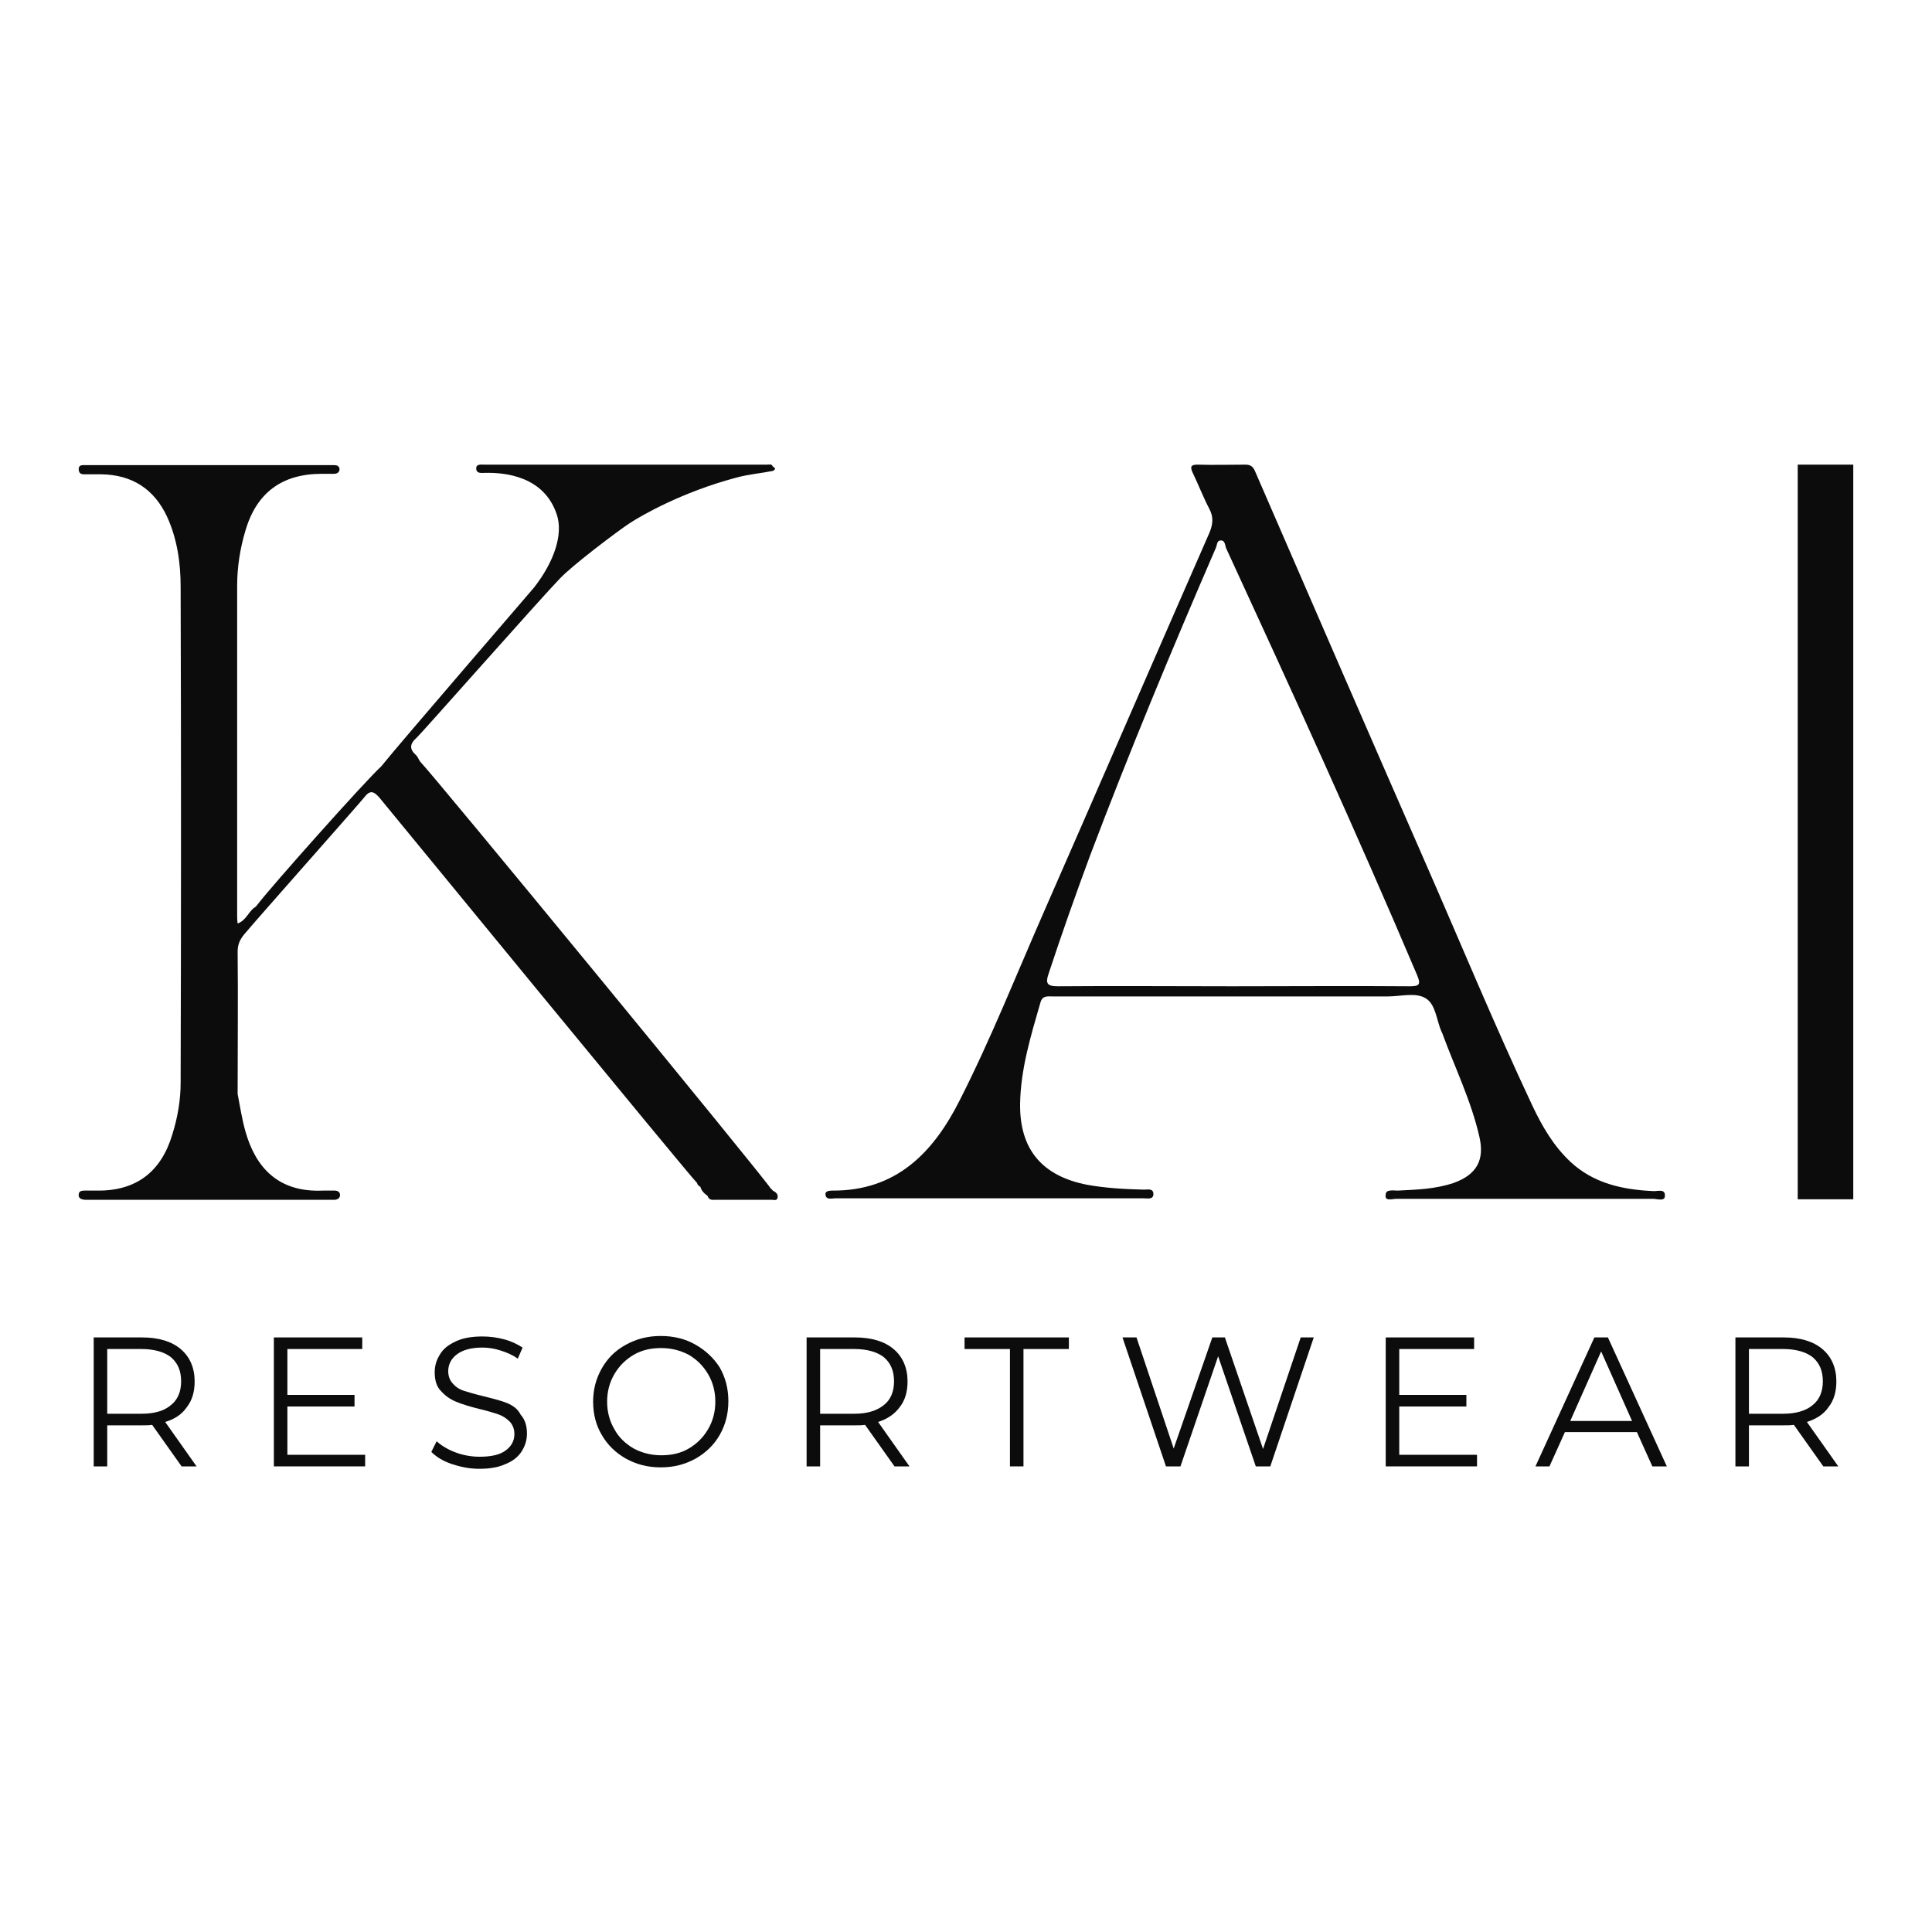
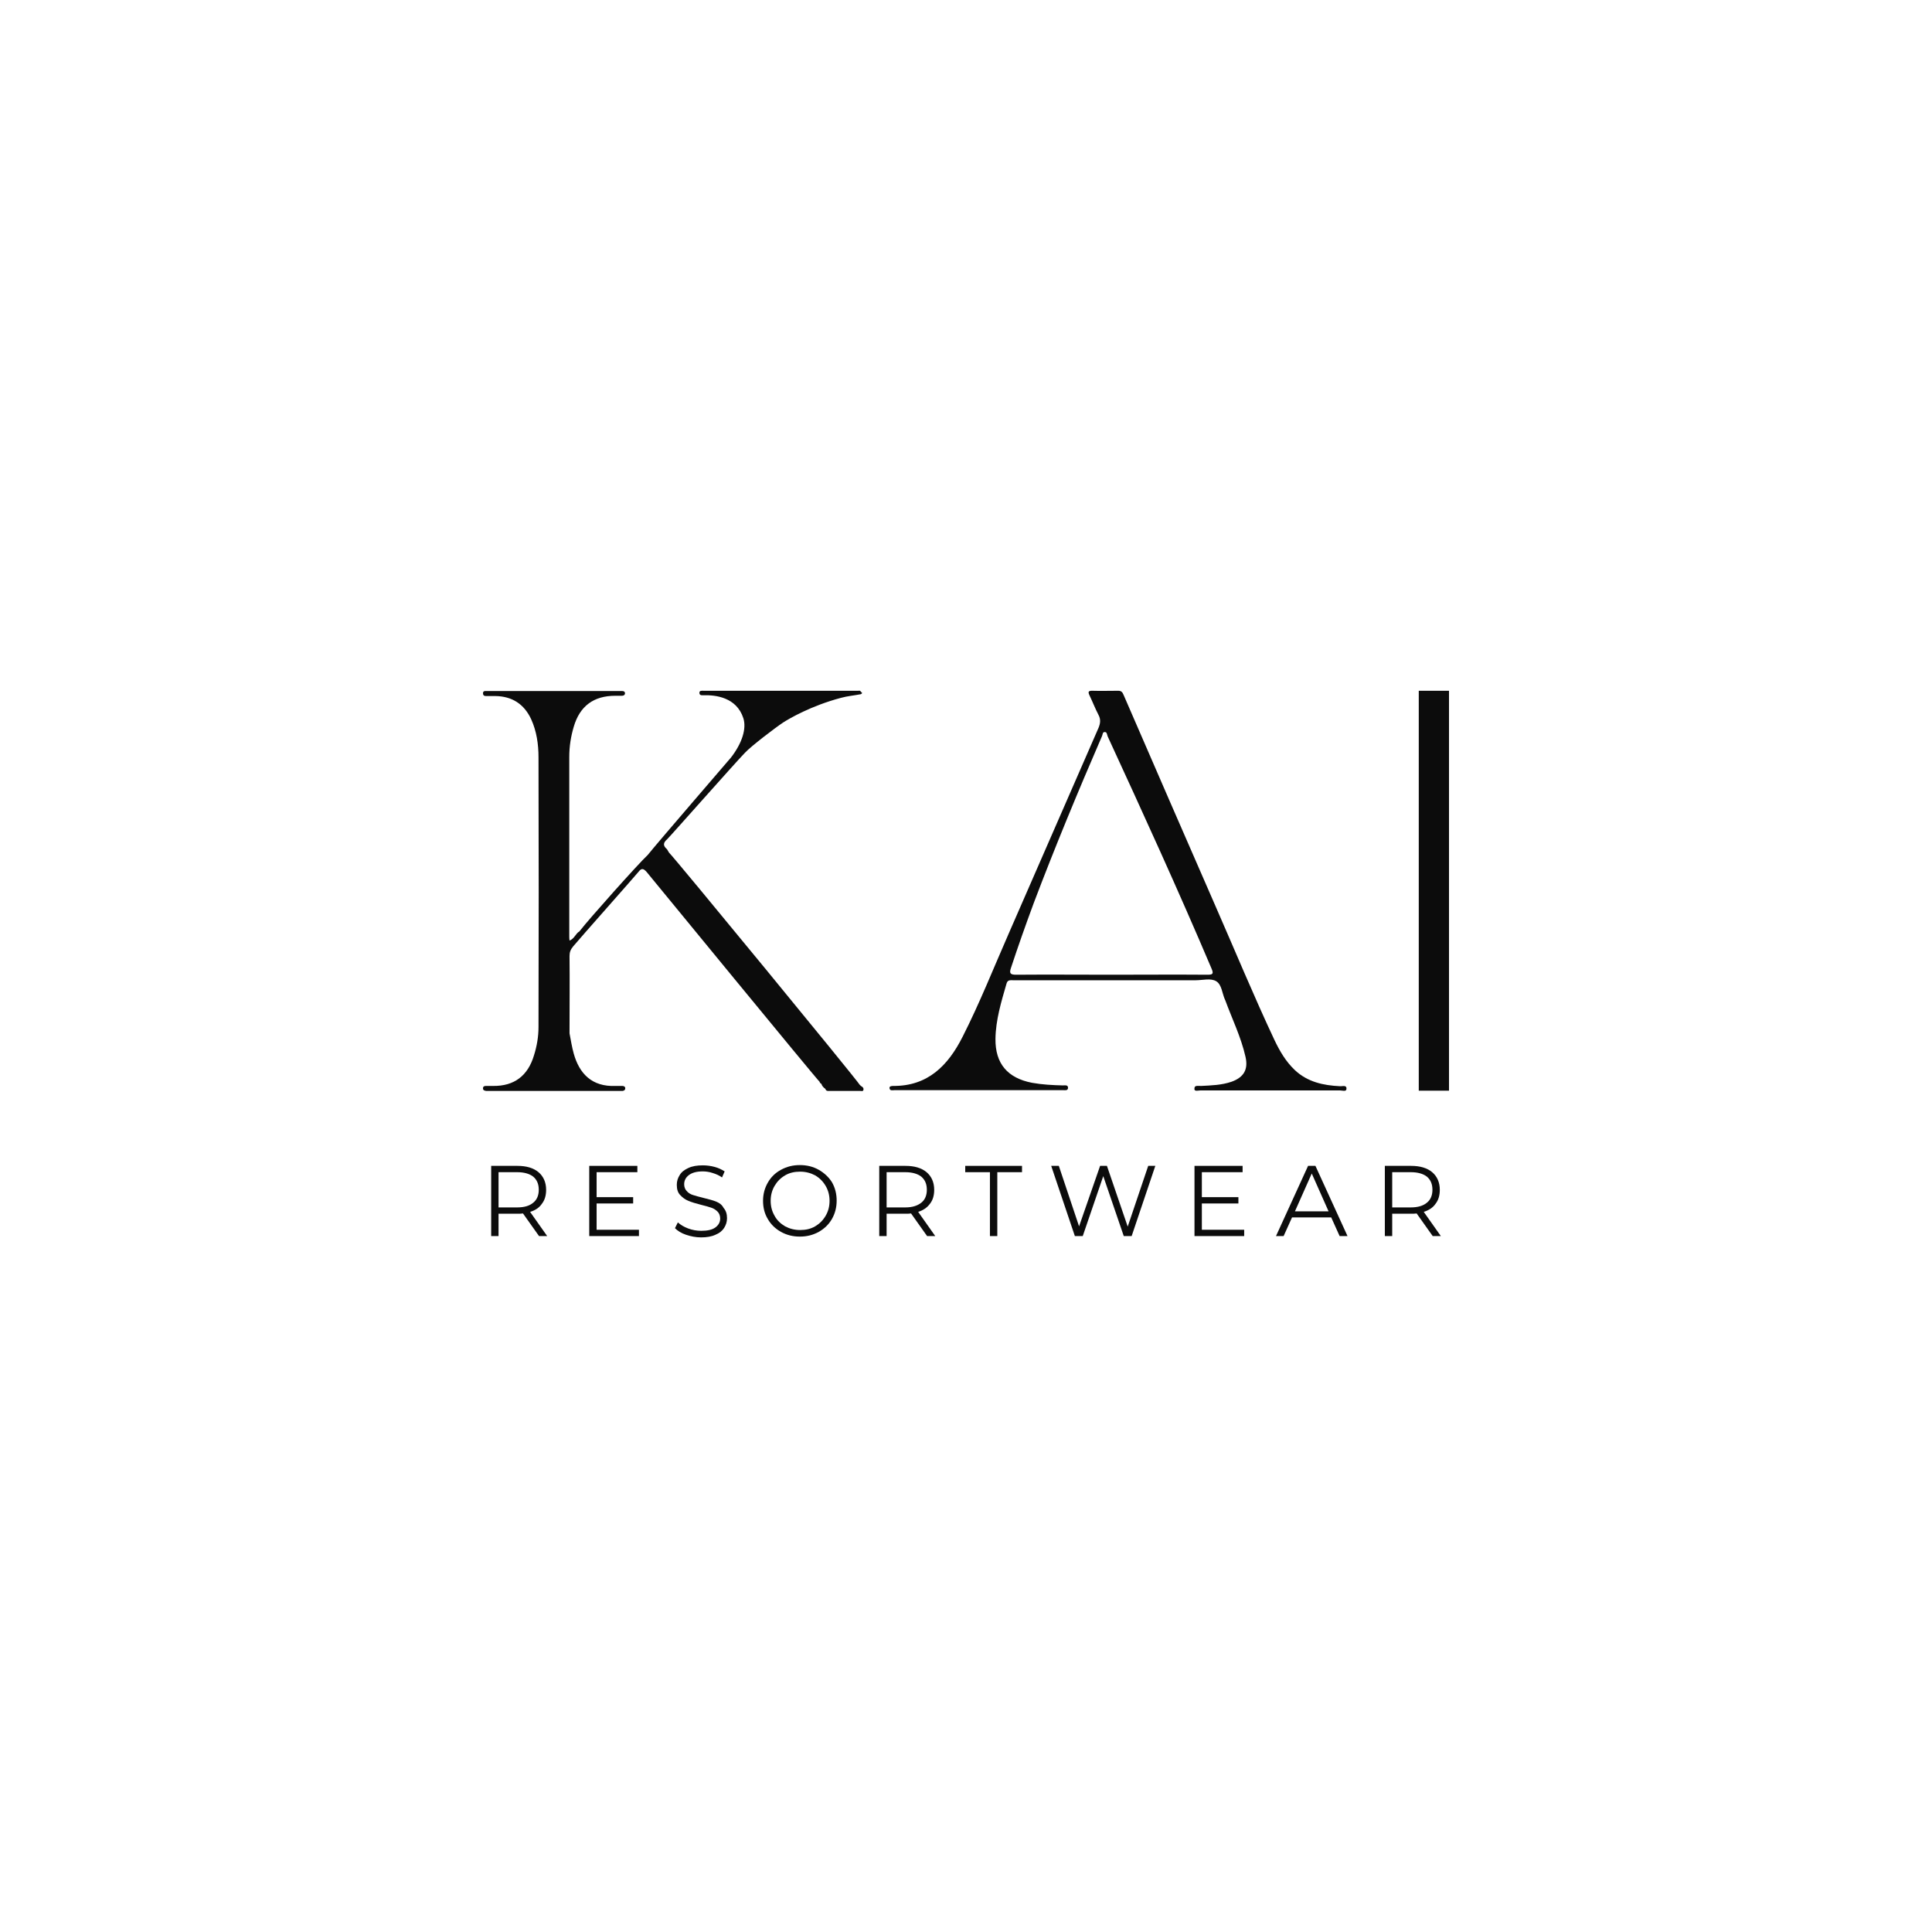
- <svg xmlns="http://www.w3.org/2000/svg" version="1.1" id="Layer_1" x="0px" y="0px" viewBox="0 0 400 400" style="enable-background:new 0 0 400 400;" xml:space="preserve">
-   <style type="text/css">
- 	.st0{fill:#0C0C0C;}
- </style>
-   <g>
-     <path class="st0" d="M38.7,291.3c1.1-1.4,1.6-3.2,1.6-5.3c0-2.8-1-5.1-2.9-6.7c-1.9-1.6-4.6-2.4-8-2.4h-10v26.7h2.8v-8.5h7.2   c0.7,0,1.5,0,2.1-0.1l6.1,8.6h3.1l-6.5-9.2C36.2,293.8,37.7,292.8,38.7,291.3z M29.3,292.7h-7.1v-13.4h7.1c2.6,0,4.7,0.6,6.1,1.7   c1.4,1.2,2.1,2.8,2.1,5c0,2.1-0.7,3.8-2.1,4.9C34,292.1,32,292.7,29.3,292.7z" />
-     <polygon class="st0" points="59.5,291.2 73.4,291.2 73.4,288.8 59.5,288.8 59.5,279.3 75,279.3 75,276.9 56.7,276.9 56.7,303.6    75.6,303.6 75.6,301.2 59.5,301.2  " />
-     <path class="st0" d="M105,290.5c-1.2-0.5-2.8-0.9-4.8-1.4c-1.7-0.4-3-0.8-4-1.1c-1-0.3-1.8-0.8-2.4-1.5c-0.6-0.6-1-1.5-1-2.6   c0-1.4,0.6-2.6,1.8-3.5c1.2-0.9,2.9-1.4,5.3-1.4c1.2,0,2.5,0.2,3.7,0.6c1.3,0.4,2.5,0.9,3.6,1.7l1-2.3c-1.1-0.7-2.3-1.3-3.8-1.7   c-1.5-0.4-3-0.6-4.5-0.6c-2.2,0-4,0.3-5.5,1c-1.5,0.7-2.6,1.5-3.3,2.7c-0.7,1.1-1.1,2.3-1.1,3.7c0,1.7,0.4,3,1.3,3.9   c0.9,1,1.9,1.7,3.1,2.2c1.2,0.5,2.8,1,4.8,1.5c1.7,0.4,3,0.8,3.9,1.1c0.9,0.3,1.7,0.8,2.4,1.5c0.6,0.6,1,1.5,1,2.6   c0,1.4-0.6,2.5-1.8,3.4c-1.2,0.9-3,1.3-5.4,1.3c-1.7,0-3.4-0.3-5-0.9c-1.6-0.6-2.9-1.4-3.9-2.3l-1.1,2.2c1,1,2.4,1.9,4.2,2.5   c1.8,0.6,3.7,1,5.7,1c2.2,0,4-0.3,5.5-1c1.5-0.6,2.6-1.5,3.3-2.6c0.7-1.1,1.1-2.3,1.1-3.7c0-1.6-0.4-2.9-1.3-3.9   C107.2,291.7,106.2,291,105,290.5z" />
-     <path class="st0" d="M144,278.4c-2.1-1.2-4.5-1.8-7.2-1.8s-5,0.6-7.2,1.8c-2.2,1.2-3.8,2.8-5,4.9c-1.2,2.1-1.8,4.4-1.8,6.9   c0,2.6,0.6,4.9,1.8,6.9c1.2,2.1,2.9,3.7,5,4.9c2.2,1.2,4.5,1.8,7.2,1.8s5-0.6,7.2-1.8c2.1-1.2,3.8-2.8,5-4.9c1.2-2.1,1.8-4.4,1.8-7   c0-2.6-0.6-4.9-1.8-7C147.8,281.2,146.1,279.6,144,278.4z M146.6,295.9c-1,1.7-2.3,3-4,4c-1.7,1-3.6,1.4-5.7,1.4   c-2.1,0-4-0.5-5.7-1.4c-1.7-1-3.1-2.3-4-4c-1-1.7-1.5-3.6-1.5-5.7c0-2.1,0.5-4,1.5-5.7c1-1.7,2.3-3,4-4c1.7-1,3.6-1.4,5.7-1.4   c2.1,0,4,0.5,5.7,1.4c1.7,1,3,2.3,4,4c1,1.7,1.5,3.6,1.5,5.7C148.1,292.3,147.6,294.2,146.6,295.9z" />
-     <path class="st0" d="M186.3,291.3c1.1-1.4,1.6-3.2,1.6-5.3c0-2.8-1-5.1-2.9-6.7c-1.9-1.6-4.6-2.4-8-2.4h-10v26.7h2.8v-8.5h7.2   c0.7,0,1.5,0,2.1-0.1l6.1,8.6h3.1l-6.5-9.2C183.7,293.8,185.2,292.8,186.3,291.3z M176.9,292.7h-7.1v-13.4h7.1   c2.6,0,4.7,0.6,6.1,1.7c1.4,1.2,2.1,2.8,2.1,5c0,2.1-0.7,3.8-2.1,4.9C181.5,292.1,179.5,292.7,176.9,292.7z" />
-     <polygon class="st0" points="199.7,279.3 209.1,279.3 209.1,303.6 211.9,303.6 211.9,279.3 221.3,279.3 221.3,276.9 199.7,276.9     " />
-     <polygon class="st0" points="261.5,300 253.6,276.9 251,276.9 243,299.9 235.3,276.9 232.4,276.9 241.4,303.6 244.4,303.6    252.2,280.8 260,303.6 263,303.6 272,276.9 269.3,276.9  " />
-     <polygon class="st0" points="289.7,291.2 303.6,291.2 303.6,288.8 289.7,288.8 289.7,279.3 305.2,279.3 305.2,276.9 286.9,276.9    286.9,303.6 305.8,303.6 305.8,301.2 289.7,301.2  " />
-     <path class="st0" d="M330.1,276.9l-12.2,26.7h2.9l3.2-7.1h14.9l3.2,7.1h3l-12.2-26.7H330.1z M325.1,294.2l6.4-14.4l6.4,14.4H325.1z   " />
-     <path class="st0" d="M378.6,291.3c1.1-1.4,1.6-3.2,1.6-5.3c0-2.8-1-5.1-2.9-6.7c-1.9-1.6-4.6-2.4-8-2.4h-10v26.7h2.8v-8.5h7.2   c0.7,0,1.5,0,2.1-0.1l6.1,8.6h3.1l-6.5-9.2C376,293.8,377.6,292.8,378.6,291.3z M369.2,292.7h-7.1v-13.4h7.1c2.6,0,4.7,0.6,6.1,1.7   c1.4,1.2,2.1,2.8,2.1,5c0,2.1-0.7,3.8-2.1,4.9C373.9,292.1,371.8,292.7,369.2,292.7z" />
-     <path class="st0" d="M289.2,248.2c17.7,0,35.3,0,53,0c0.9,0,2.5,0.6,2.5-0.6c0.1-1.6-1.6-0.9-2.5-1c-6.3-0.3-12.3-1.6-17.1-6.1   c-3.5-3.3-5.8-7.3-7.8-11.5c-7.9-16.8-15-34-22.5-51.1c-11.7-26.7-23.3-53.5-34.9-80.2c-0.4-1-0.9-1.5-2-1.5c-3.3,0-6.6,0.1-10,0   c-1.4,0-1.5,0.5-1,1.6c1.2,2.5,2.2,5.1,3.5,7.6c0.9,1.7,0.7,3.2,0,4.9c-11.4,26-22.7,52.1-34.1,78.1c-5.8,13.2-11.1,26.6-17.6,39.4   c-5.5,10.9-13.2,18.8-26.4,18.7c-0.6,0-1.5,0.1-1.4,0.8c0.1,1.2,1.3,0.8,2,0.8c21.3,0,42.6,0,63.9,0c0.8,0,2,0.3,2-0.9   c0-1.2-1.2-0.9-2-0.9c-3.9-0.1-7.8-0.3-11.7-1c-9.3-1.8-14-7.3-13.9-16.7c0.1-7.2,2.2-14.1,4.2-21c0.4-1.5,1.4-1.3,2.5-1.3   c12.6,0,25.2,0,37.8,0c10.6,0,21.1,0,31.7,0c2.6,0,5.7-0.9,7.8,0.4c2.1,1.3,2.2,4.6,3.3,7c0,0.1,0.1,0.1,0.1,0.2   c2.6,7.1,6,14,7.7,21.5c1.1,4.8-0.6,7.8-5.3,9.5c-3.8,1.3-7.7,1.4-11.6,1.6c-0.9,0-2.5-0.3-2.5,0.8   C286.6,248.8,288.2,248.2,289.2,248.2z M291.9,204.2c-12.2-0.1-24.5,0-36.7,0c-12.1,0-24.2-0.1-36.2,0c-2.2,0-2.6-0.6-1.9-2.6   c2.7-8.2,5.6-16.4,8.6-24.5c8.1-21.4,16.9-42.6,26-63.6c0.3-0.6,0.2-1.6,1-1.6c1-0.1,0.9,1.1,1.2,1.7   c13.5,29.3,26.9,58.6,39.5,88.3C294.2,203.8,293.9,204.2,291.9,204.2z" />
-     <path class="st0" d="M160,246.5c-0.1-0.1-0.2-0.3-0.4-0.4c-1.7-2.7-70.4-86.3-72.6-88.4c-0.3-0.4-0.5-1-0.8-1.3   c-1.5-1.3-1.4-2.4,0.1-3.7c0.9-0.8,25.8-29,29.6-32.9c2.4-2.6,11.9-9.8,14.5-11.5c2.3-1.5,10.7-6.4,22-9.4c2.5-0.7,5.1-0.9,7.6-1.4   l0,0c0.6-0.3,0.6-0.6,0-0.9c-0.2-0.6-0.7-0.4-1.1-0.4c-19.5,0-39,0-58.6,0c-0.7,0-1.8-0.2-1.7,0.9c0.1,1,1.1,0.8,1.8,0.8   c4.2-0.1,12.3,0.7,14.9,8.7c1.3,4-0.5,9.6-4.7,15c-0.3,0.4-27.6,32-31.7,37.1c-3.3,3-22.9,25-25.6,28.6c-0.1,0.1-0.2,0.2-0.3,0.4   c-1.5,0.8-1.9,2.8-3.8,3.5c-0.1-0.7-0.1-1.2-0.1-1.7c0-22.7,0-45.4,0-68.2c0-3.9,0.6-7.7,1.7-11.4c2.3-7.9,7.6-11.8,15.8-11.8   c0.8,0,1.7,0,2.5,0c0.7,0,1.2-0.3,1.2-1c-0.1-0.7-0.6-0.8-1.2-0.8c-0.4,0-0.8,0-1.1,0c-16.5,0-32.9,0-49.4,0c-0.3,0-0.6,0-0.9,0   c-0.7,0-1.5-0.1-1.4,1c0.1,1,0.9,0.9,1.5,0.9c1.1,0,2.1,0,3.2,0c6.3,0.1,10.9,3,13.6,8.8c2.1,4.6,2.8,9.6,2.8,14.5   c0.1,34.2,0.1,68.4,0,102.6c0,3.6-0.6,7.2-1.7,10.7c-2.3,7.8-7.5,11.8-15.6,11.7c-0.9,0-1.8,0-2.7,0c-0.6,0-1.1,0.2-1.1,0.8   c-0.1,0.8,0.5,1,1.2,1.1c0.5,0,0.9,0,1.4,0c16.3,0,32.6,0,48.9,0c0.5,0,1.1,0,1.6,0c0.6-0.1,1-0.4,1-1c0-0.6-0.5-0.9-1.1-0.9   c-0.8,0-1.7,0-2.5,0c-9.2,0.4-13.9-4.8-16-12.3c-0.7-2.5-1.1-5.1-1.6-7.7c0-0.2,0-0.4,0-0.6c0-9.6,0.1-19.2,0-28.8   c0-1.5,0.4-2.5,1.4-3.7c2.4-2.9,23.7-26.9,24.8-28.3c1.2-1.6,2-1.3,3.2,0.1c2.4,2.9,64.2,78.3,65.7,79.7c0.1,0.4,0.4,0.7,0.7,0.8   c0.2,0.8,0.8,1.4,1.5,1.9c0.3,1,1.1,0.8,1.8,0.8c3.8,0,7.6,0,11.4,0c0.5,0,1.2,0.3,1.3-0.5C161.1,247.2,160.6,246.8,160,246.5z" />
-     <rect x="372.2" y="96.2" class="st0" width="11.5" height="152.1" />
-   </g>
+ <svg xmlns="http://www.w3.org/2000/svg" width="400" height="400" viewBox="0 0 400 400" fill="none">
+   <path d="M112.199 249.22C112.798 248.458 113.07 247.478 113.07 246.335C113.07 244.811 112.526 243.559 111.492 242.688C110.457 241.817 108.988 241.381 107.137 241.381H101.693V255.915H103.218V251.289H107.137C107.518 251.289 107.953 251.289 108.28 251.234L111.601 255.915H113.288L109.75 250.907C110.838 250.581 111.655 250.037 112.199 249.22ZM107.082 249.982H103.218V242.688H107.082C108.498 242.688 109.641 243.014 110.403 243.613C111.165 244.266 111.546 245.137 111.546 246.335C111.546 247.478 111.165 248.403 110.403 249.002C109.641 249.655 108.552 249.982 107.082 249.982Z" fill="#0C0C0C" />
+   <path d="M123.522 249.166H131.088V247.859H123.522V242.688H131.959V241.381H121.998V255.915H132.286V254.609H123.522V249.166Z" fill="#0C0C0C" />
+   <path d="M148.29 248.785C147.636 248.512 146.766 248.295 145.677 248.022C144.751 247.805 144.044 247.587 143.499 247.424C142.955 247.26 142.52 246.988 142.193 246.607C141.866 246.281 141.649 245.791 141.649 245.192C141.649 244.43 141.975 243.777 142.628 243.287C143.282 242.797 144.207 242.525 145.514 242.525C146.167 242.525 146.874 242.633 147.528 242.851C148.235 243.069 148.888 243.341 149.487 243.777L150.032 242.525C149.433 242.143 148.78 241.817 147.963 241.599C147.147 241.381 146.33 241.273 145.514 241.273C144.316 241.273 143.336 241.436 142.52 241.817C141.703 242.198 141.104 242.633 140.723 243.287C140.342 243.885 140.124 244.539 140.124 245.301C140.124 246.226 140.342 246.934 140.832 247.424C141.322 247.968 141.866 248.349 142.52 248.621C143.173 248.893 144.044 249.166 145.132 249.438C146.058 249.656 146.766 249.873 147.255 250.037C147.745 250.2 148.181 250.472 148.562 250.853C148.888 251.18 149.106 251.67 149.106 252.268C149.106 253.03 148.78 253.629 148.126 254.119C147.473 254.609 146.493 254.827 145.187 254.827C144.262 254.827 143.336 254.664 142.465 254.337C141.594 254.01 140.887 253.575 140.342 253.085L139.743 254.282C140.288 254.827 141.05 255.317 142.03 255.643C143.01 255.97 144.044 256.188 145.132 256.188C146.33 256.188 147.31 256.024 148.126 255.643C148.943 255.317 149.542 254.827 149.923 254.228C150.304 253.629 150.522 252.976 150.522 252.214C150.522 251.343 150.304 250.635 149.814 250.091C149.487 249.438 148.943 249.057 148.29 248.785Z" fill="#0C0C0C" />
+   <path d="M169.519 242.198C168.376 241.545 167.07 241.218 165.6 241.218C164.13 241.218 162.878 241.545 161.681 242.198C160.483 242.851 159.612 243.722 158.959 244.865C158.306 246.008 157.979 247.26 157.979 248.621C157.979 250.037 158.306 251.289 158.959 252.377C159.612 253.52 160.538 254.391 161.681 255.045C162.878 255.698 164.13 256.024 165.6 256.024C167.07 256.024 168.322 255.698 169.519 255.045C170.663 254.391 171.588 253.52 172.241 252.377C172.894 251.234 173.221 249.982 173.221 248.567C173.221 247.151 172.894 245.899 172.241 244.756C171.588 243.722 170.663 242.851 169.519 242.198ZM170.935 251.724C170.39 252.649 169.683 253.357 168.757 253.901C167.832 254.446 166.798 254.664 165.655 254.664C164.511 254.664 163.477 254.391 162.552 253.901C161.626 253.357 160.864 252.649 160.374 251.724C159.83 250.799 159.558 249.764 159.558 248.621C159.558 247.478 159.83 246.444 160.374 245.518C160.919 244.593 161.626 243.885 162.552 243.341C163.477 242.797 164.511 242.579 165.655 242.579C166.798 242.579 167.832 242.851 168.757 243.341C169.683 243.885 170.39 244.593 170.935 245.518C171.479 246.444 171.751 247.478 171.751 248.621C171.751 249.764 171.479 250.799 170.935 251.724Z" fill="#0C0C0C" />
+   <path d="M192.545 249.22C193.144 248.458 193.416 247.478 193.416 246.335C193.416 244.811 192.872 243.559 191.838 242.688C190.803 241.817 189.334 241.381 187.483 241.381H182.039V255.915H183.563V251.289H187.483C187.864 251.289 188.299 251.289 188.626 251.234L191.946 255.915H193.634L190.096 250.907C191.13 250.581 191.946 250.037 192.545 249.22ZM187.428 249.982H183.563V242.688H187.428C188.844 242.688 189.987 243.014 190.749 243.613C191.511 244.266 191.892 245.137 191.892 246.335C191.892 247.478 191.511 248.403 190.749 249.002C189.932 249.655 188.844 249.982 187.428 249.982Z" fill="#0C0C0C" />
+   <path d="M199.84 242.688H204.956V255.915H206.481V242.688H211.598V241.381H199.84V242.688Z" fill="#0C0C0C" />
+   <path d="M233.48 253.956L229.18 241.381H227.765L223.41 253.901L219.219 241.381H217.64L222.539 255.915H224.172L228.418 243.504L232.664 255.915H234.297L239.196 241.381H237.726L233.48 253.956Z" fill="#0C0C0C" />
+   <path d="M248.831 249.166H256.398V247.859H248.831V242.688H257.268V241.381H247.307V255.915H257.595V254.609H248.831V249.166Z" fill="#0C0C0C" />
+   <path d="M270.823 241.381L264.182 255.915H265.76L267.502 252.051H275.613L277.355 255.915H278.988L272.347 241.381H270.823ZM268.101 250.799L271.585 242.96L275.069 250.799H268.101Z" fill="#0C0C0C" />
+   <path d="M297.224 249.22C297.823 248.458 298.095 247.478 298.095 246.335C298.095 244.811 297.55 243.559 296.516 242.688C295.482 241.817 294.012 241.381 292.161 241.381H286.718V255.915H288.242V251.289H292.161C292.542 251.289 292.978 251.289 293.304 251.234L296.625 255.915H298.312L294.774 250.907C295.808 250.581 296.679 250.037 297.224 249.22ZM292.107 249.982H288.242V242.688H292.107C293.522 242.688 294.665 243.014 295.427 243.613C296.189 244.266 296.571 245.137 296.571 246.335C296.571 247.478 296.189 248.403 295.427 249.002C294.665 249.655 293.522 249.982 292.107 249.982Z" fill="#0C0C0C" />
+   <path d="M248.559 225.759C258.194 225.759 267.774 225.759 277.409 225.759C277.899 225.759 278.77 226.085 278.77 225.432C278.825 224.561 277.899 224.942 277.409 224.888C273.98 224.724 270.714 224.017 268.101 221.567C266.196 219.771 264.944 217.593 263.855 215.307C259.555 206.162 255.69 196.799 251.607 187.491C245.238 172.957 238.924 158.368 232.609 143.834C232.392 143.29 232.12 143.017 231.521 143.017C229.724 143.017 227.928 143.072 226.077 143.017C225.315 143.017 225.261 143.29 225.533 143.888C226.186 145.249 226.731 146.665 227.438 148.025C227.928 148.951 227.819 149.767 227.438 150.693C221.233 164.846 215.081 179.053 208.876 193.206C205.719 200.392 202.834 207.686 199.295 214.654C196.301 220.587 192.11 224.888 184.924 224.833C184.598 224.833 184.108 224.888 184.162 225.269C184.217 225.922 184.87 225.704 185.251 225.704C196.846 225.704 208.44 225.704 220.035 225.704C220.471 225.704 221.124 225.867 221.124 225.214C221.124 224.561 220.471 224.724 220.035 224.724C217.912 224.67 215.789 224.561 213.666 224.18C208.604 223.2 206.045 220.206 206.1 215.089C206.154 211.17 207.297 207.414 208.386 203.658C208.604 202.841 209.148 202.95 209.747 202.95C216.606 202.95 223.464 202.95 230.323 202.95C236.093 202.95 241.809 202.95 247.579 202.95C248.994 202.95 250.682 202.46 251.825 203.168C252.968 203.876 253.023 205.672 253.621 206.979C253.621 207.033 253.676 207.033 253.676 207.087C255.091 210.952 256.942 214.708 257.867 218.791C258.466 221.404 257.541 223.037 254.982 223.962C252.914 224.67 250.791 224.724 248.668 224.833C248.178 224.833 247.307 224.67 247.307 225.269C247.144 226.085 248.015 225.759 248.559 225.759ZM250.029 201.807C243.388 201.753 236.692 201.807 230.051 201.807C223.464 201.807 216.878 201.753 210.346 201.807C209.148 201.807 208.93 201.481 209.311 200.392C210.781 195.928 212.36 191.465 213.993 187.055C218.402 175.406 223.192 163.866 228.146 152.435C228.309 152.108 228.255 151.564 228.69 151.564C229.235 151.509 229.18 152.163 229.343 152.489C236.692 168.439 243.986 184.388 250.845 200.555C251.281 201.589 251.117 201.807 250.029 201.807Z" fill="#0C0C0C" />
+   <path d="M178.229 224.833C178.175 224.779 178.12 224.67 178.011 224.615C177.086 223.146 139.689 177.638 138.491 176.495C138.328 176.277 138.219 175.951 138.056 175.787C137.239 175.08 137.294 174.481 138.11 173.773C138.6 173.338 152.155 157.987 154.223 155.864C155.53 154.449 160.701 150.529 162.116 149.604C163.368 148.788 167.941 146.12 174.092 144.487C175.453 144.106 176.868 143.997 178.229 143.725C178.556 143.562 178.556 143.398 178.229 143.235C178.12 142.909 177.848 143.017 177.63 143.017C167.015 143.017 156.401 143.017 145.731 143.017C145.35 143.017 144.751 142.909 144.806 143.507C144.86 144.052 145.405 143.943 145.786 143.943C148.072 143.888 152.481 144.324 153.897 148.679C154.604 150.856 153.624 153.904 151.338 156.844C151.175 157.062 136.314 174.263 134.082 177.039C132.286 178.672 121.617 190.648 120.147 192.608C120.092 192.662 120.038 192.717 119.984 192.825C119.167 193.261 118.949 194.35 117.915 194.731C117.861 194.35 117.861 194.077 117.861 193.805C117.861 181.449 117.861 169.092 117.861 156.681C117.861 154.558 118.187 152.489 118.786 150.475C120.038 146.175 122.923 144.052 127.387 144.052C127.822 144.052 128.312 144.052 128.748 144.052C129.129 144.052 129.401 143.888 129.401 143.507C129.346 143.126 129.074 143.072 128.748 143.072C128.53 143.072 128.312 143.072 128.149 143.072C119.167 143.072 110.24 143.072 101.258 143.072C101.095 143.072 100.931 143.072 100.768 143.072C100.387 143.072 99.951 143.017 100.006 143.616C100.06 144.161 100.496 144.106 100.822 144.106C101.421 144.106 101.966 144.106 102.564 144.106C105.994 144.161 108.498 145.739 109.968 148.896C111.111 151.4 111.492 154.122 111.492 156.789C111.546 175.406 111.546 194.023 111.492 212.64C111.492 214.599 111.165 216.559 110.566 218.464C109.314 222.71 106.484 224.888 102.074 224.833C101.585 224.833 101.095 224.833 100.605 224.833C100.278 224.833 100.006 224.942 100.006 225.269C99.951 225.704 100.278 225.813 100.659 225.867C100.931 225.867 101.149 225.867 101.421 225.867C110.294 225.867 119.167 225.867 128.04 225.867C128.312 225.867 128.639 225.867 128.911 225.867C129.238 225.813 129.455 225.65 129.455 225.323C129.455 224.996 129.183 224.833 128.856 224.833C128.421 224.833 127.931 224.833 127.496 224.833C122.488 225.051 119.929 222.22 118.786 218.138C118.405 216.777 118.187 215.361 117.915 213.946C117.915 213.837 117.915 213.728 117.915 213.62C117.915 208.394 117.969 203.168 117.915 197.942C117.915 197.126 118.133 196.581 118.677 195.928C119.984 194.35 131.578 181.285 132.177 180.523C132.83 179.652 133.266 179.815 133.919 180.578C135.225 182.156 168.866 223.2 169.683 223.962C169.737 224.18 169.9 224.343 170.064 224.398C170.173 224.833 170.499 225.16 170.88 225.432C171.044 225.976 171.479 225.867 171.86 225.867C173.929 225.867 175.997 225.867 178.066 225.867C178.338 225.867 178.719 226.031 178.773 225.595C178.828 225.214 178.556 224.996 178.229 224.833Z" fill="#0C0C0C" />
+   <path d="M300 143.017H293.74V225.813H300V143.017Z" fill="#0C0C0C" />
</svg>
